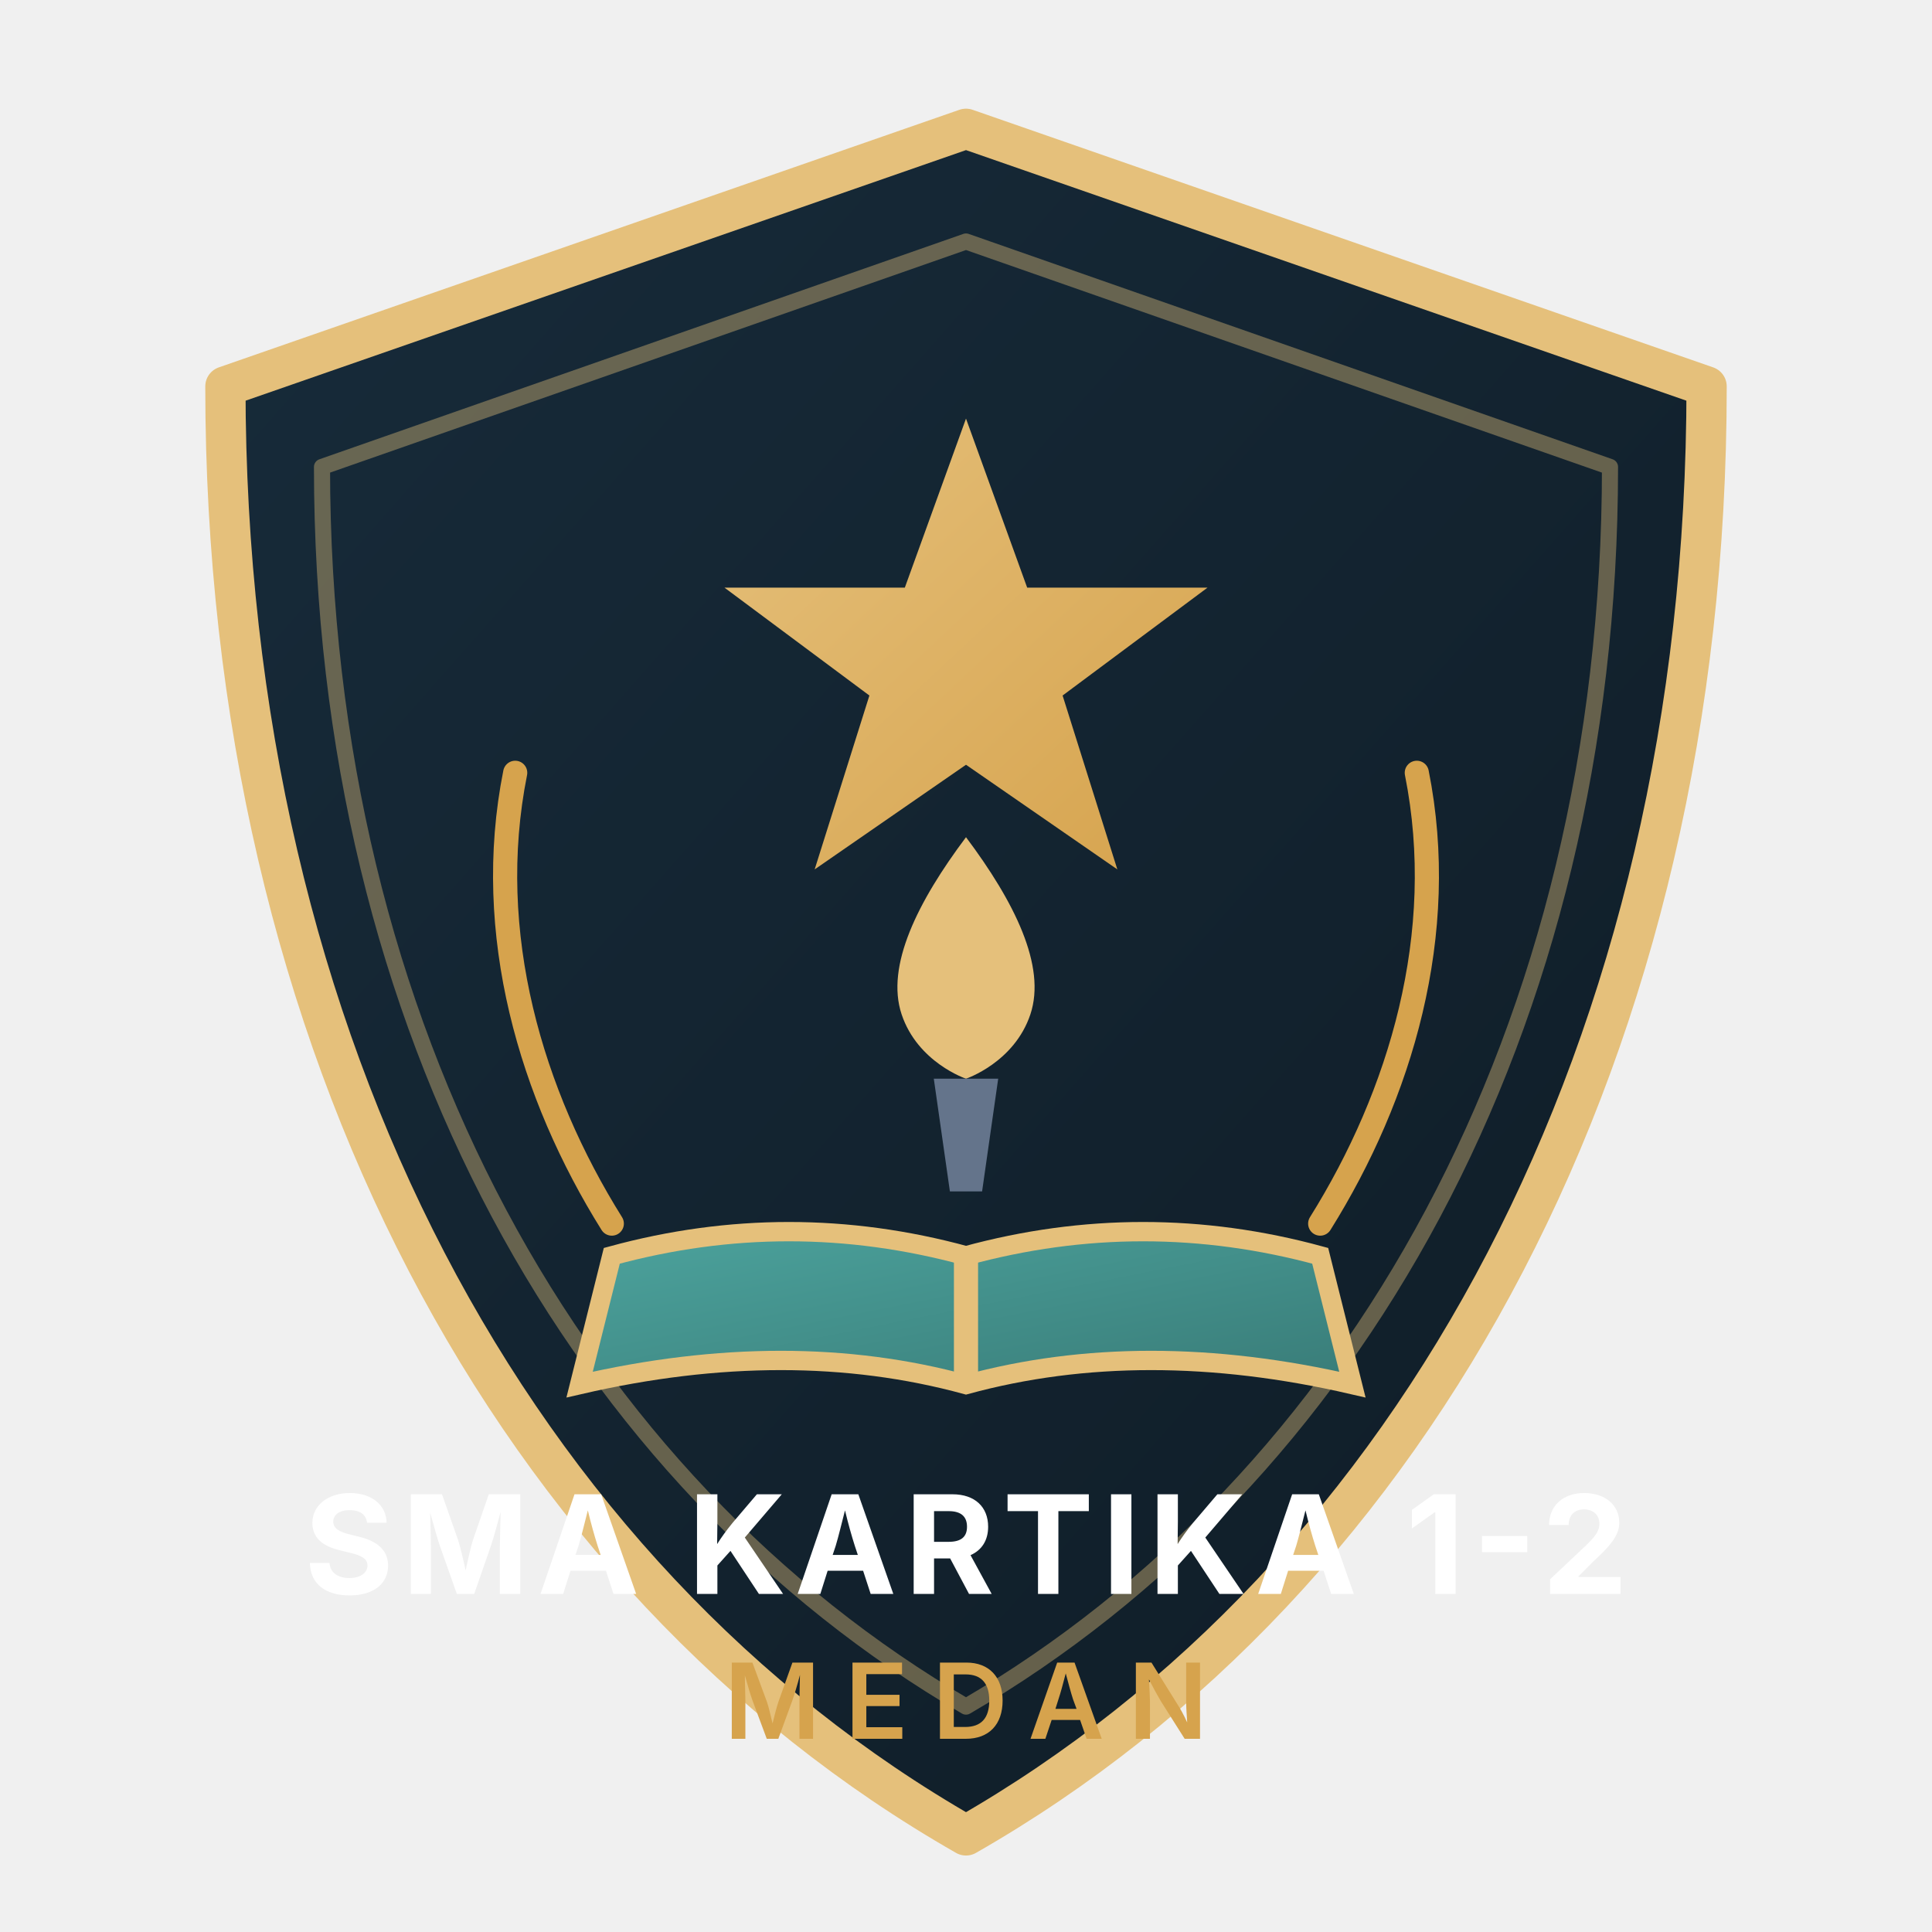
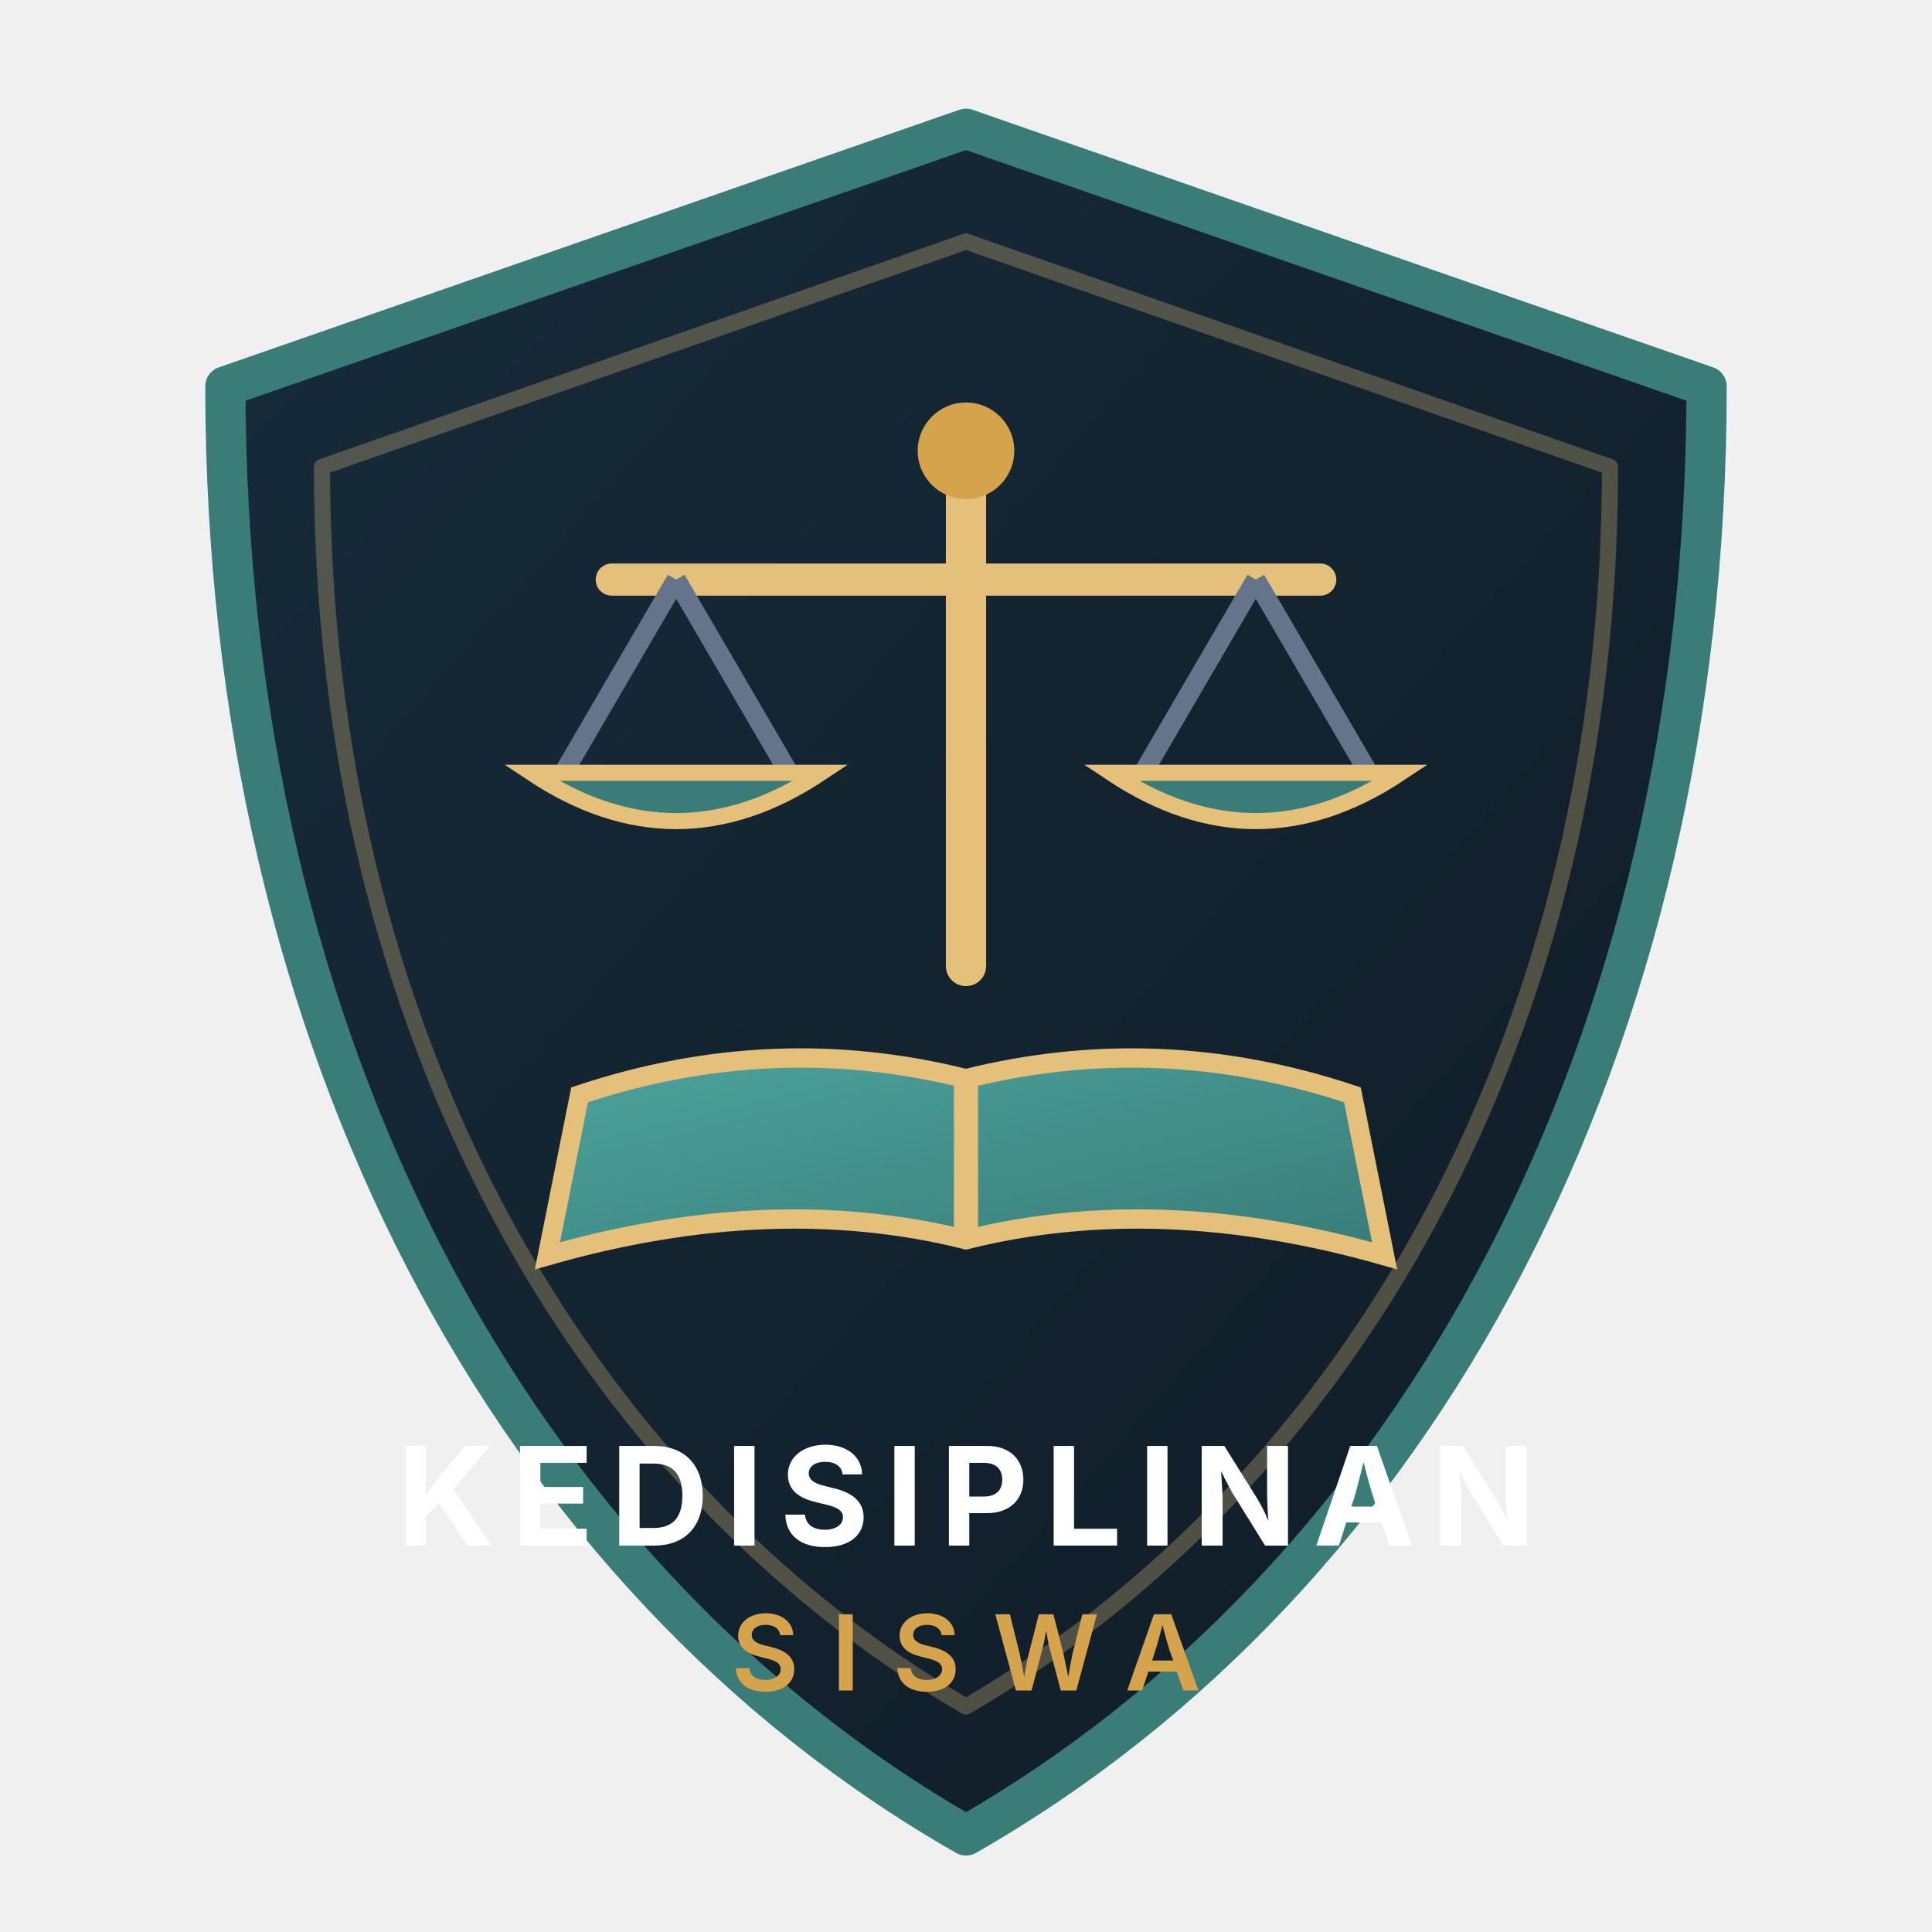
<svg xmlns="http://www.w3.org/2000/svg" viewBox="0 0 120 120" width="120" height="120">
  <defs>
    <linearGradient id="shieldGrad" x1="0%" y1="0%" x2="100%" y2="100%">
      <stop offset="0%" stop-color="#172B3A" />
      <stop offset="100%" stop-color="#0F1C26" />
    </linearGradient>
    <linearGradient id="goldGrad" x1="0%" y1="0%" x2="100%" y2="100%">
      <stop offset="0%" stop-color="#E5C07B" />
      <stop offset="100%" stop-color="#D6A34D" />
    </linearGradient>
    <linearGradient id="tealGrad" x1="0%" y1="0%" x2="100%" y2="100%">
      <stop offset="0%" stop-color="#4CA39D" />
      <stop offset="100%" stop-color="#397C78" />
    </linearGradient>
  </defs>
-   <path d="M 60 8 L 106 24 C 106 65, 88 98, 60 114 C 32 98, 14 65, 14 24 Z" fill="url(#shieldGrad)" stroke="#E5C07B" stroke-width="2.5" stroke-linejoin="round" />
-   <path d="M 60 15 L 100 29 C 100 64, 84 92, 60 106 C 36 92, 20 64, 20 29 Z" fill="none" stroke="#E5C07B" stroke-width="1" stroke-opacity="0.4" stroke-linejoin="round" />
-   <polygon points="60,26 63.8,36.5 75,36.5 66,43.2 69.4,54 60,47.5 50.6,54 54,43.2 45,36.5 56.2,36.5" fill="url(#goldGrad)" />
-   <path d="M 60 52 C 57 56, 55 60, 56 63 C 57 66, 60 67, 60 67 C 60 67, 63 66, 64 63 C 65 60, 63 56, 60 52 Z" fill="#E5C07B" />
-   <path d="M 58 67 L 62 67 L 61 74 L 59 74 Z" fill="#64748B" />
-   <path d="M 38 78 Q 49 75, 60 78 Q 71 75, 82 78 L 84 86 Q 71 83, 60 86 Q 49 83, 36 86 Z" fill="url(#tealGrad)" stroke="#E5C07B" stroke-width="1.2" />
-   <line x1="60" y1="78" x2="60" y2="86" stroke="#E5C07B" stroke-width="1.5" />
-   <path d="M 32 48 C 30 58, 33 68, 38 76" fill="none" stroke="#D6A34D" stroke-width="1.5" stroke-linecap="round" />
-   <path d="M 88 48 C 90 58, 87 68, 82 76" fill="none" stroke="#D6A34D" stroke-width="1.5" stroke-linecap="round" />
-   <text x="60" y="99" text-anchor="middle" font-family="'Plus Jakarta Sans', 'Inter', sans-serif" font-weight="700" font-size="8.5" fill="#FFFFFF" letter-spacing="0.5">SMA KARTIKA 1-2</text>
-   <text x="60" y="108" text-anchor="middle" font-family="'Plus Jakarta Sans', 'Inter', sans-serif" font-weight="600" font-size="6.5" fill="#D6A34D" letter-spacing="1.5">MEDAN</text>
+   <path d="M 60 8 L 106 24 C 106 65, 88 98, 60 114 C 32 98, 14 65, 14 24 Z" fill="url(#shieldGrad)" stroke="#397C78" stroke-width="2.5" stroke-linejoin="round" />
+   <path d="M 60 15 L 100 29 C 100 64, 84 92, 60 106 C 36 92, 20 64, 20 29 Z" fill="none" stroke="#E5C07B" stroke-width="1" stroke-opacity="0.3" stroke-linejoin="round" />
+   <line x1="60" y1="28" x2="60" y2="60" stroke="#E5C07B" stroke-width="2.5" stroke-linecap="round" />
+   <line x1="38" y1="36" x2="82" y2="36" stroke="#E5C07B" stroke-width="2" stroke-linecap="round" />
+   <circle cx="60" cy="28" r="3" fill="#D6A34D" />
+   <line x1="42" y1="36" x2="35" y2="48" stroke="#64748B" stroke-width="1.2" />
+   <line x1="42" y1="36" x2="49" y2="48" stroke="#64748B" stroke-width="1.2" />
+   <path d="M 33 48 Q 42 54 51 48 Z" fill="#397C78" stroke="#E5C07B" stroke-width="1" />
+   <line x1="78" y1="36" x2="71" y2="48" stroke="#64748B" stroke-width="1.2" />
+   <line x1="78" y1="36" x2="85" y2="48" stroke="#64748B" stroke-width="1.2" />
+   <path d="M 69 48 Q 78 54 87 48 Z" fill="#397C78" stroke="#E5C07B" stroke-width="1" />
+   <path d="M 36 68 Q 48 64, 60 67 Q 72 64, 84 68 L 86 78 Q 72 74, 60 77 Q 48 74, 34 78 Z" fill="url(#tealGrad)" stroke="#E5C07B" stroke-width="1.2" />
+   <line x1="60" y1="67" x2="60" y2="77" stroke="#E5C07B" stroke-width="1.5" />
+   <text x="60" y="96" text-anchor="middle" font-family="'Plus Jakarta Sans', 'Inter', -apple-system, sans-serif" font-weight="700" font-size="8.5" fill="#FFFFFF" letter-spacing="1">KEDISIPLINAN</text>
+   <text x="60" y="105" text-anchor="middle" font-family="'Plus Jakarta Sans', 'Inter', -apple-system, sans-serif" font-weight="600" font-size="6.5" fill="#D6A34D" letter-spacing="2">SISWA</text>
</svg>
